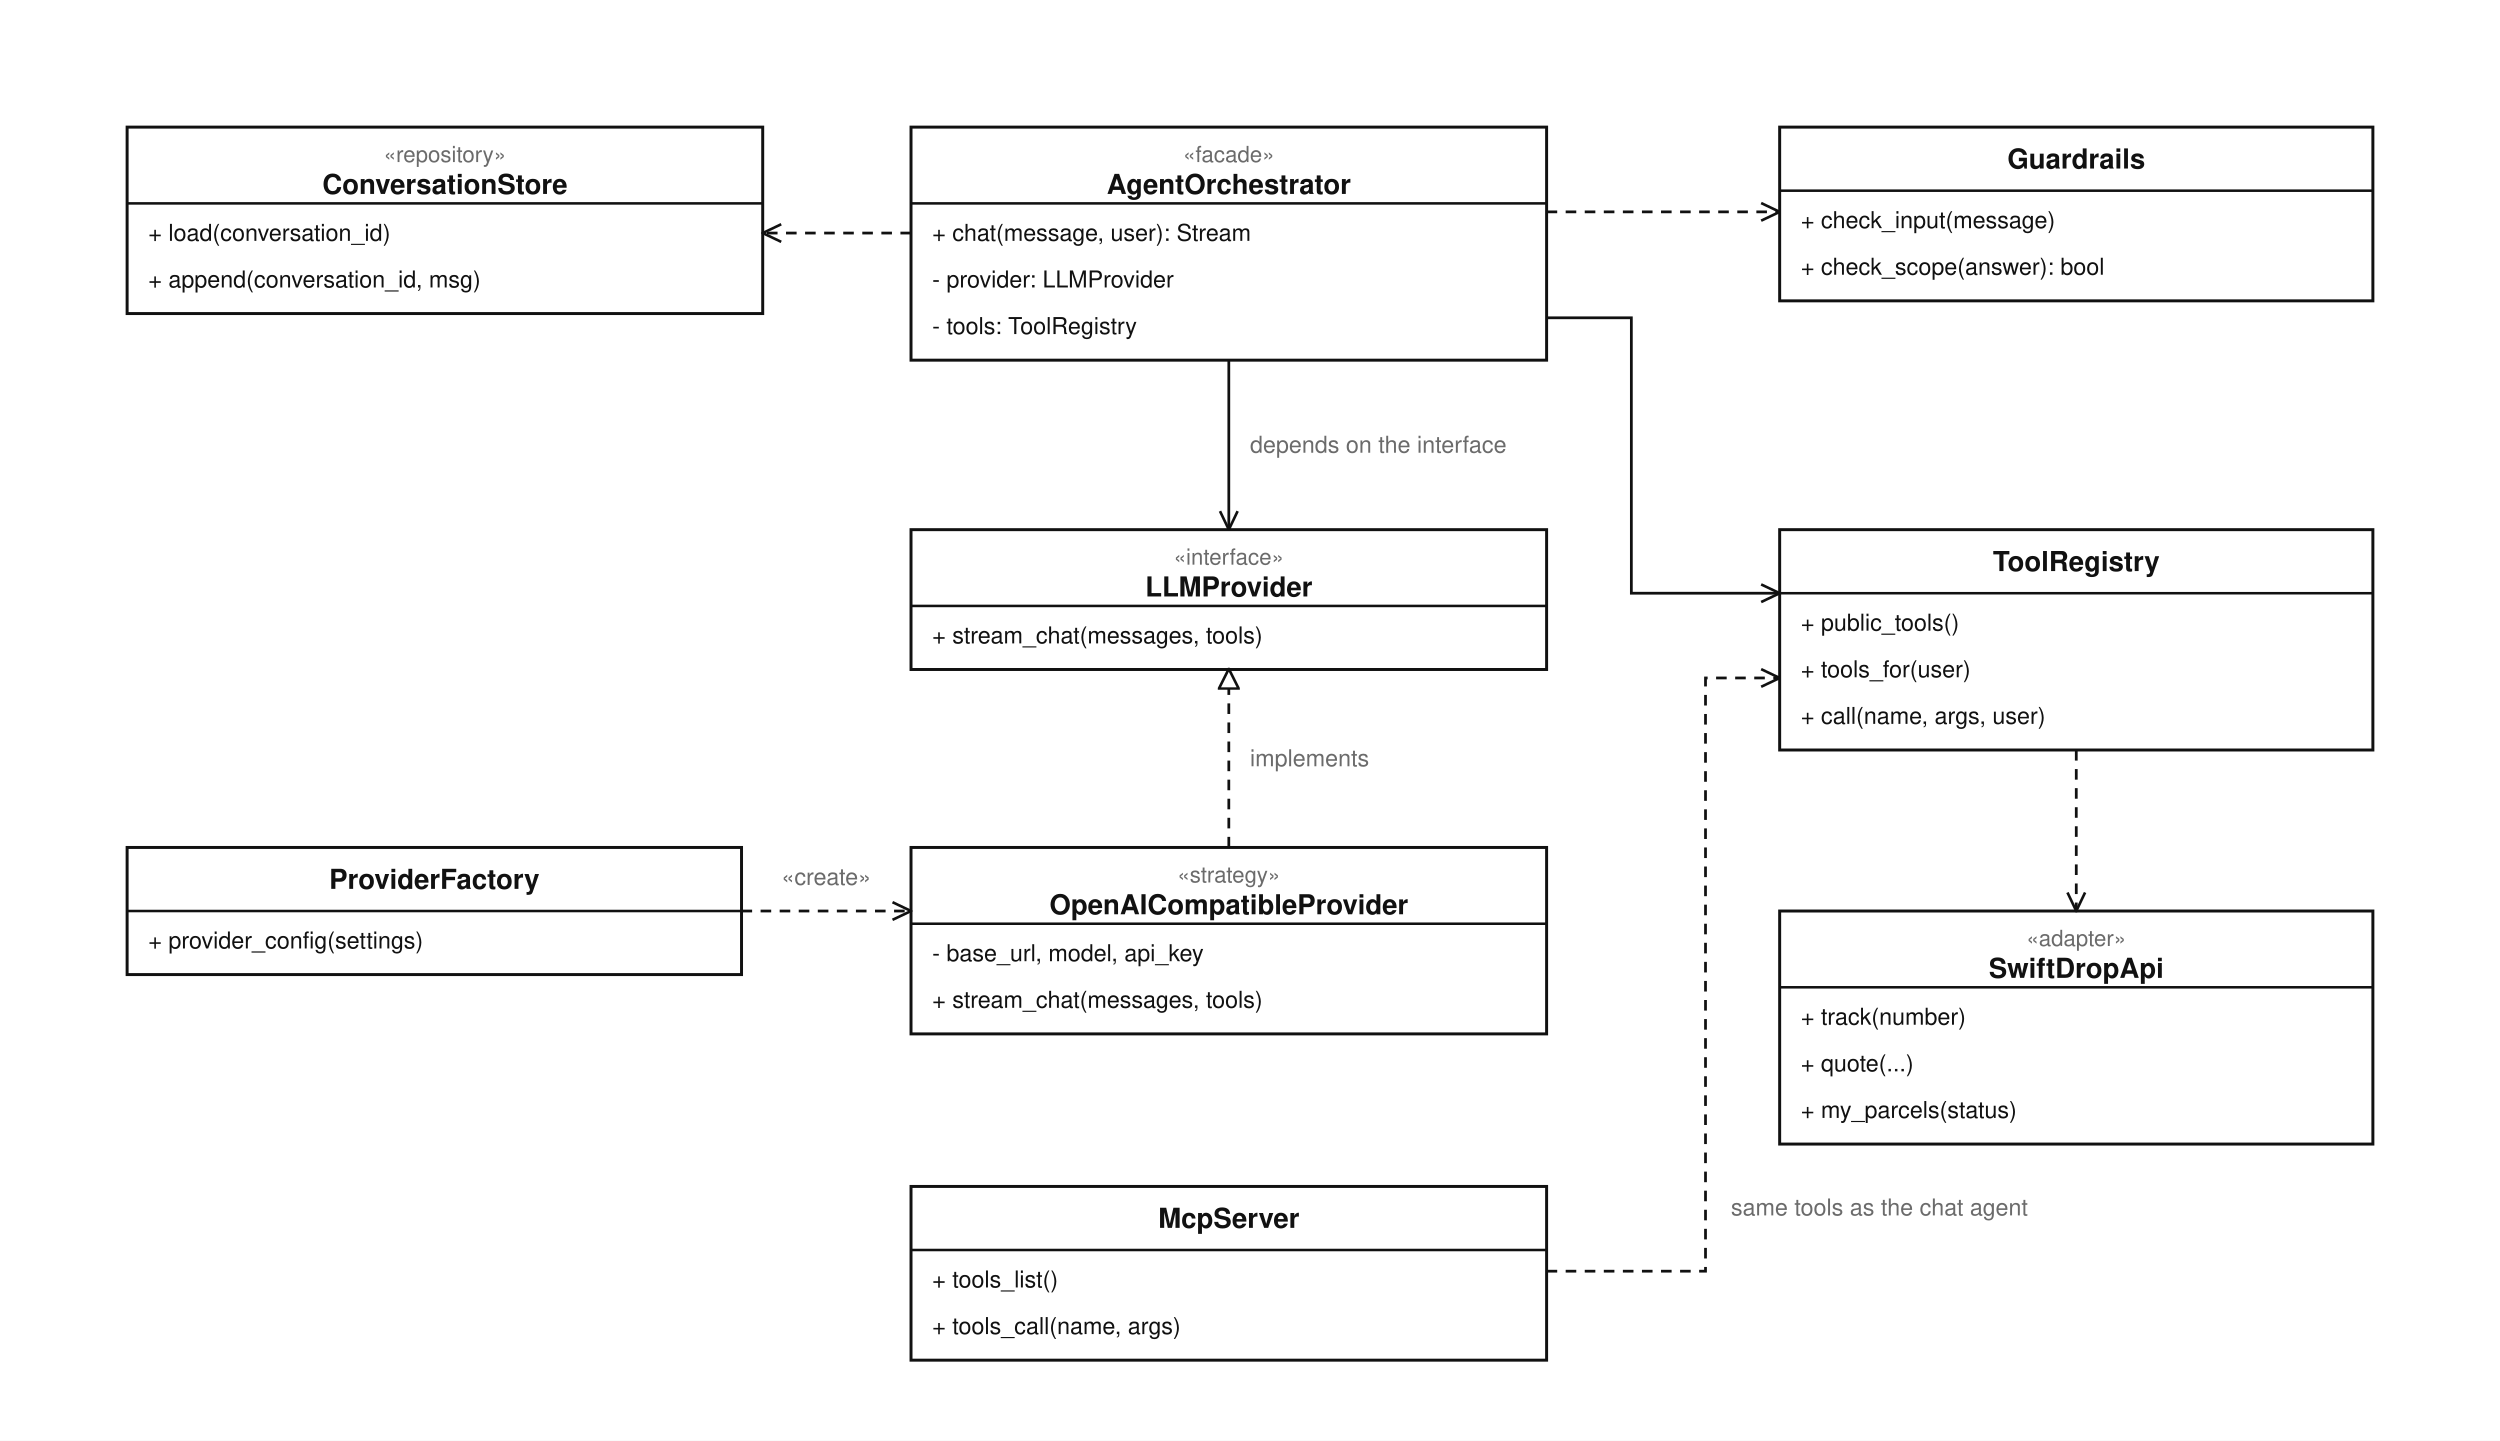
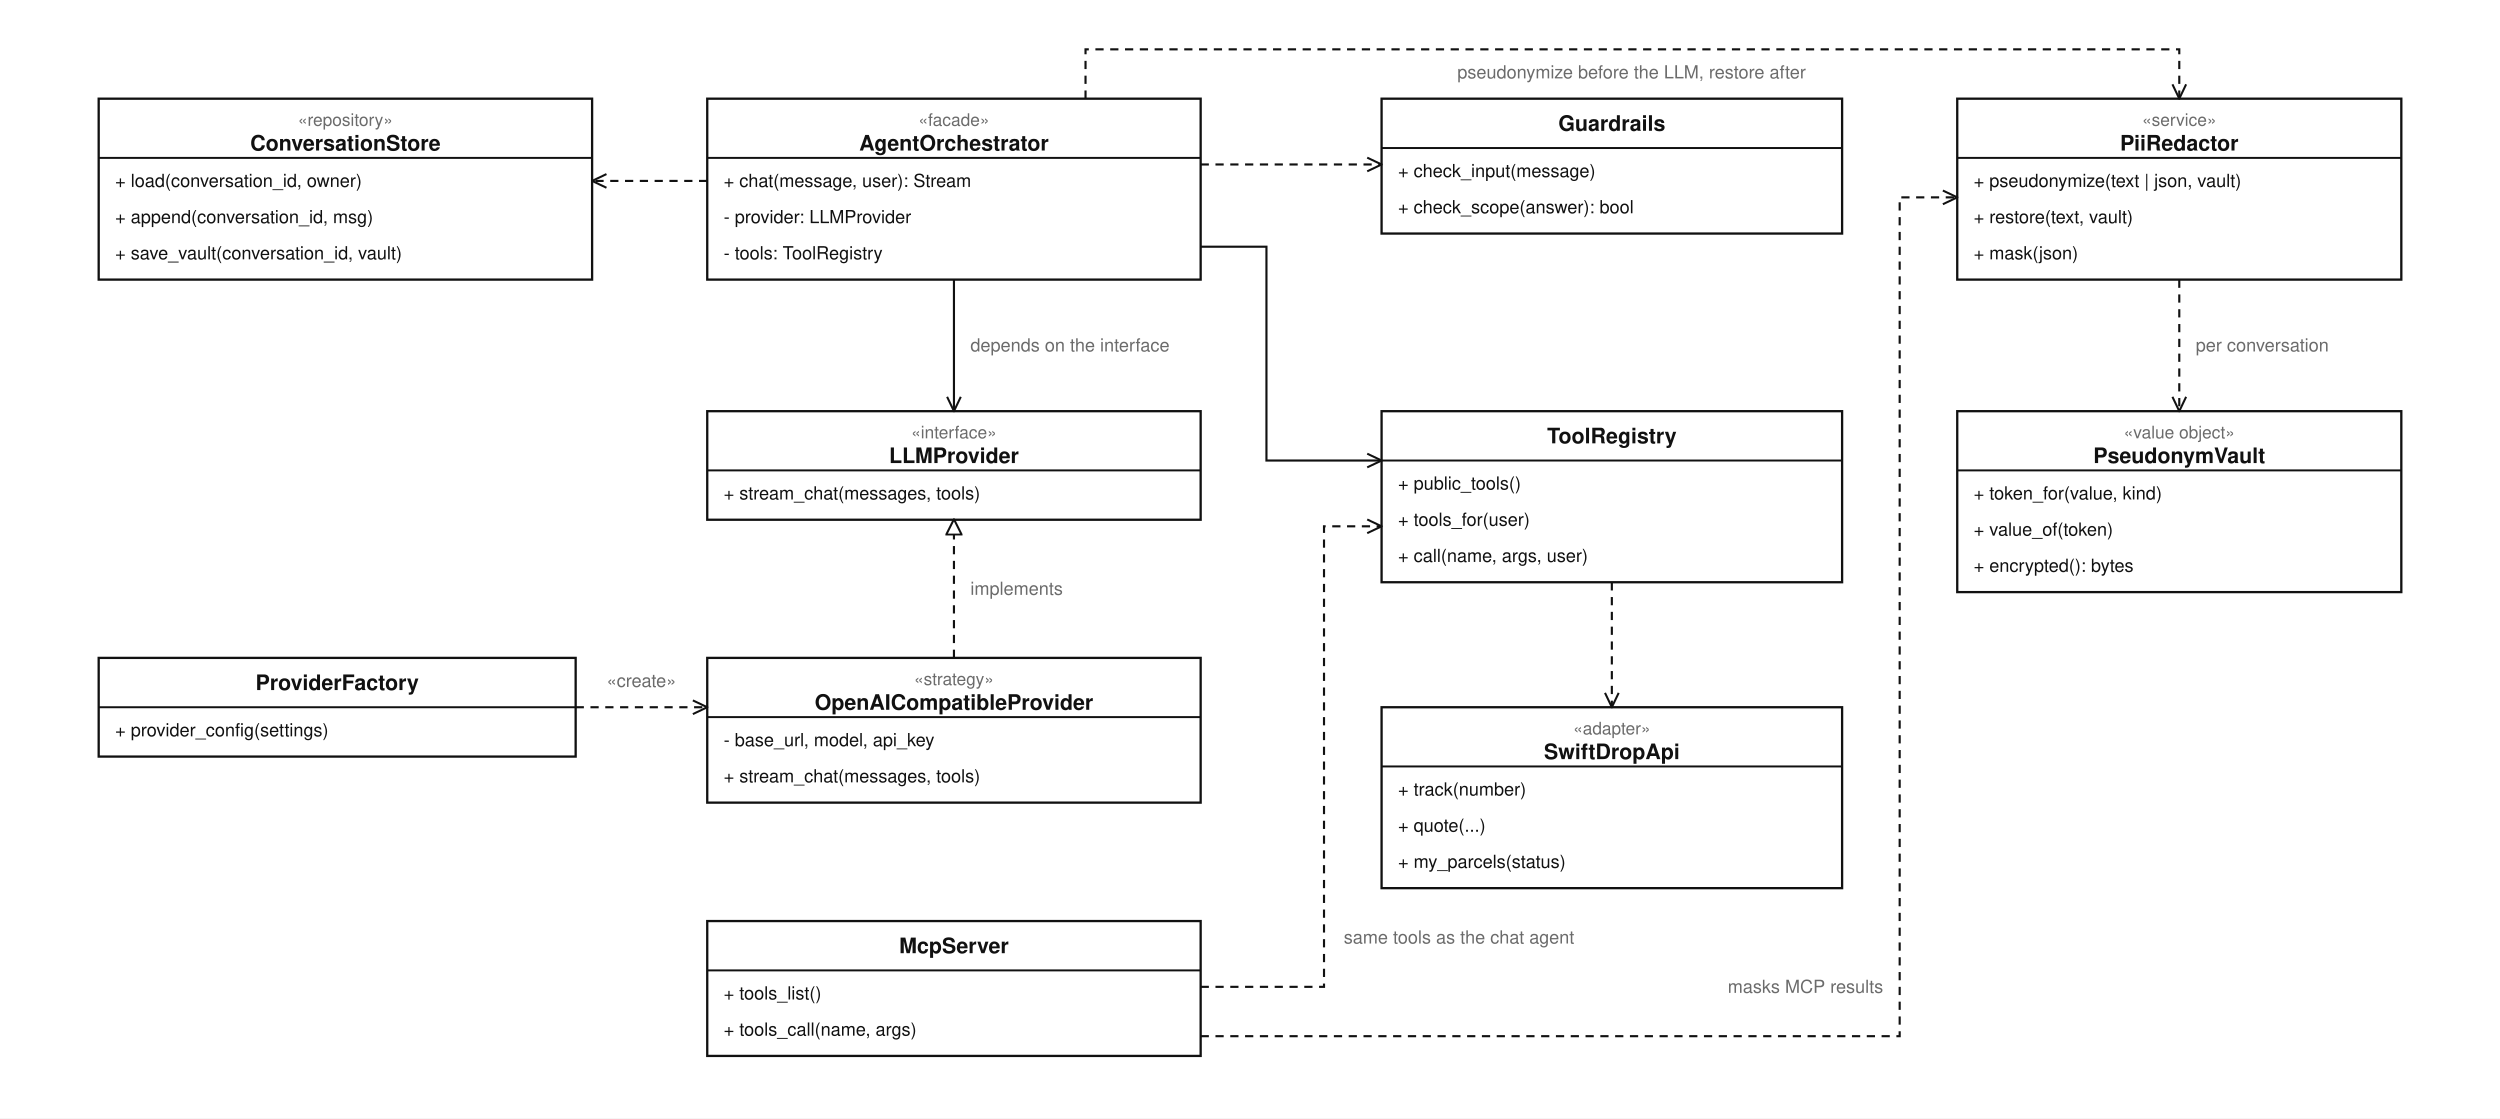
- <svg xmlns="http://www.w3.org/2000/svg" viewBox="0 0 1180 680" width="1180" height="680" role="img" aria-label="Design patterns in the AI assistant">
+ <svg xmlns="http://www.w3.org/2000/svg" viewBox="0 0 1520 680" width="1520" height="680" role="img" aria-label="Design patterns in the AI assistant">
  <defs>
    <marker id="a" viewBox="0 0 10 10" refX="9.2" refY="5" markerWidth="7" markerHeight="7" orient="auto-start-reverse">
      <path d="M0 0 L10 5 L0 10 z" fill="#111111" />
    </marker>
    <marker id="o" viewBox="0 0 10 10" refX="9.2" refY="5" markerWidth="8" markerHeight="8" orient="auto-start-reverse">
      <path d="M0.5 0.5 L9.5 5 L0.5 9.5 z" fill="#ffffff" stroke="#111111" stroke-width="1.2" />
    </marker>
    <marker id="v" viewBox="0 0 10 10" refX="9.4" refY="5" markerWidth="8" markerHeight="8" orient="auto-start-reverse">
      <path d="M1 1 L9.4 5 L1 9" fill="none" stroke="#111111" stroke-width="1.2" />
    </marker>
    <marker id="one" viewBox="0 0 16 16" refX="16" refY="8" markerWidth="16" markerHeight="16" markerUnits="userSpaceOnUse" orient="auto-start-reverse">
      <path d="M8 2 V14 M12 2 V14" fill="none" stroke="#111111" stroke-width="1.3" />
    </marker>
    <marker id="many" viewBox="0 0 16 16" refX="16" refY="8" markerWidth="16" markerHeight="16" markerUnits="userSpaceOnUse" orient="auto-start-reverse">
      <path d="M8 8 L16 1 M8 8 L16 8 M8 8 L16 15" fill="none" stroke="#111111" stroke-width="1.3" />
      <circle cx="4" cy="8" r="3" fill="#ffffff" stroke="#111111" stroke-width="1.3" />
    </marker>
+     <marker id="zeroone" viewBox="0 0 16 16" refX="16" refY="8" markerWidth="16" markerHeight="16" markerUnits="userSpaceOnUse" orient="auto-start-reverse">
+       <path d="M12 2 V14" fill="none" stroke="#111111" stroke-width="1.3" />
+       <circle cx="5" cy="8" r="3" fill="#ffffff" stroke="#111111" stroke-width="1.3" />
+     </marker>
+     <marker id="od" viewBox="0 0 22 12" refX="21.5" refY="6" markerWidth="22" markerHeight="12" markerUnits="userSpaceOnUse" orient="auto-start-reverse">
+       <path d="M0.5 6 L11 0.7 L21.5 6 L11 11.3 z" fill="#ffffff" stroke="#111111" stroke-width="1.2" />
+     </marker>
+     <marker id="fd" viewBox="0 0 22 12" refX="21.5" refY="6" markerWidth="22" markerHeight="12" markerUnits="userSpaceOnUse" orient="auto-start-reverse">
+       <path d="M0.5 6 L11 0.7 L21.5 6 L11 11.3 z" fill="#111111" stroke="#111111" stroke-width="1.2" />
+     </marker>
  </defs>
-   <rect width="1180" height="680" fill="#ffffff" />
-   <rect x="60" y="60" width="300" height="88" fill="#ffffff" stroke="#111111" stroke-width="1.4" />
+   <rect width="1520" height="680" fill="#ffffff" />
+   <rect x="60" y="60" width="300" height="110" fill="#ffffff" stroke="#111111" stroke-width="1.4" />
  <text x="210.0" y="73.0" font-size="10.5" font-weight="400" fill="#6b6b6b" text-anchor="middle" dominant-baseline="middle" font-family="Segoe UI, Helvetica Neue, Helvetica, Arial, sans-serif">«repository»</text>
  <text x="210.0" y="87.0" font-size="13" font-weight="700" fill="#111111" text-anchor="middle" dominant-baseline="middle" font-family="Segoe UI, Helvetica Neue, Helvetica, Arial, sans-serif">ConversationStore</text>
  <line x1="60" y1="96" x2="360" y2="96" stroke="#111111" stroke-width="1.2" />
-   <text x="70.0" y="110.0" font-size="11" font-weight="400" fill="#111111" text-anchor="start" dominant-baseline="middle" font-family="Segoe UI, Helvetica Neue, Helvetica, Arial, sans-serif">+ load(conversation_id)</text>
+   <text x="70.0" y="110.0" font-size="11" font-weight="400" fill="#111111" text-anchor="start" dominant-baseline="middle" font-family="Segoe UI, Helvetica Neue, Helvetica, Arial, sans-serif">+ load(conversation_id, owner)</text>
  <text x="70.0" y="132.0" font-size="11" font-weight="400" fill="#111111" text-anchor="start" dominant-baseline="middle" font-family="Segoe UI, Helvetica Neue, Helvetica, Arial, sans-serif">+ append(conversation_id, msg)</text>
+   <text x="70.0" y="154.0" font-size="11" font-weight="400" fill="#111111" text-anchor="start" dominant-baseline="middle" font-family="Segoe UI, Helvetica Neue, Helvetica, Arial, sans-serif">+ save_vault(conversation_id, vault)</text>
  <rect x="60" y="400" width="290" height="60" fill="#ffffff" stroke="#111111" stroke-width="1.4" />
  <text x="205.0" y="415.0" font-size="13" font-weight="700" fill="#111111" text-anchor="middle" dominant-baseline="middle" font-family="Segoe UI, Helvetica Neue, Helvetica, Arial, sans-serif">ProviderFactory</text>
  <line x1="60" y1="430" x2="350" y2="430" stroke="#111111" stroke-width="1.2" />
  <text x="70.0" y="444.0" font-size="11" font-weight="400" fill="#111111" text-anchor="start" dominant-baseline="middle" font-family="Segoe UI, Helvetica Neue, Helvetica, Arial, sans-serif">+ provider_config(settings)</text>
  <rect x="430" y="60" width="300" height="110" fill="#ffffff" stroke="#111111" stroke-width="1.4" />
  <text x="580.0" y="73.0" font-size="10.5" font-weight="400" fill="#6b6b6b" text-anchor="middle" dominant-baseline="middle" font-family="Segoe UI, Helvetica Neue, Helvetica, Arial, sans-serif">«facade»</text>
  <text x="580.0" y="87.0" font-size="13" font-weight="700" fill="#111111" text-anchor="middle" dominant-baseline="middle" font-family="Segoe UI, Helvetica Neue, Helvetica, Arial, sans-serif">AgentOrchestrator</text>
  <line x1="430" y1="96" x2="730" y2="96" stroke="#111111" stroke-width="1.2" />
  <text x="440.0" y="110.0" font-size="11" font-weight="400" fill="#111111" text-anchor="start" dominant-baseline="middle" font-family="Segoe UI, Helvetica Neue, Helvetica, Arial, sans-serif">+ chat(message, user): Stream</text>
  <text x="440.0" y="132.0" font-size="11" font-weight="400" fill="#111111" text-anchor="start" dominant-baseline="middle" font-family="Segoe UI, Helvetica Neue, Helvetica, Arial, sans-serif">- provider: LLMProvider</text>
  <text x="440.0" y="154.0" font-size="11" font-weight="400" fill="#111111" text-anchor="start" dominant-baseline="middle" font-family="Segoe UI, Helvetica Neue, Helvetica, Arial, sans-serif">- tools: ToolRegistry</text>
  <rect x="430" y="250" width="300" height="66" fill="#ffffff" stroke="#111111" stroke-width="1.4" />
  <text x="580.0" y="263.0" font-size="10.5" font-weight="400" fill="#6b6b6b" text-anchor="middle" dominant-baseline="middle" font-family="Segoe UI, Helvetica Neue, Helvetica, Arial, sans-serif">«interface»</text>
  <text x="580.0" y="277.0" font-size="13" font-weight="700" fill="#111111" text-anchor="middle" dominant-baseline="middle" font-family="Segoe UI, Helvetica Neue, Helvetica, Arial, sans-serif">LLMProvider</text>
  <line x1="430" y1="286" x2="730" y2="286" stroke="#111111" stroke-width="1.2" />
  <text x="440.0" y="300.0" font-size="11" font-weight="400" fill="#111111" text-anchor="start" dominant-baseline="middle" font-family="Segoe UI, Helvetica Neue, Helvetica, Arial, sans-serif">+ stream_chat(messages, tools)</text>
  <rect x="430" y="400" width="300" height="88" fill="#ffffff" stroke="#111111" stroke-width="1.4" />
  <text x="580.0" y="413.0" font-size="10.5" font-weight="400" fill="#6b6b6b" text-anchor="middle" dominant-baseline="middle" font-family="Segoe UI, Helvetica Neue, Helvetica, Arial, sans-serif">«strategy»</text>
  <text x="580.0" y="427.0" font-size="13" font-weight="700" fill="#111111" text-anchor="middle" dominant-baseline="middle" font-family="Segoe UI, Helvetica Neue, Helvetica, Arial, sans-serif">OpenAICompatibleProvider</text>
  <line x1="430" y1="436" x2="730" y2="436" stroke="#111111" stroke-width="1.2" />
  <text x="440.0" y="450.0" font-size="11" font-weight="400" fill="#111111" text-anchor="start" dominant-baseline="middle" font-family="Segoe UI, Helvetica Neue, Helvetica, Arial, sans-serif">- base_url, model, api_key</text>
  <text x="440.0" y="472.0" font-size="11" font-weight="400" fill="#111111" text-anchor="start" dominant-baseline="middle" font-family="Segoe UI, Helvetica Neue, Helvetica, Arial, sans-serif">+ stream_chat(messages, tools)</text>
  <rect x="430" y="560" width="300" height="82" fill="#ffffff" stroke="#111111" stroke-width="1.4" />
  <text x="580.0" y="575.0" font-size="13" font-weight="700" fill="#111111" text-anchor="middle" dominant-baseline="middle" font-family="Segoe UI, Helvetica Neue, Helvetica, Arial, sans-serif">McpServer</text>
  <line x1="430" y1="590" x2="730" y2="590" stroke="#111111" stroke-width="1.2" />
  <text x="440.0" y="604.0" font-size="11" font-weight="400" fill="#111111" text-anchor="start" dominant-baseline="middle" font-family="Segoe UI, Helvetica Neue, Helvetica, Arial, sans-serif">+ tools_list()</text>
  <text x="440.0" y="626.0" font-size="11" font-weight="400" fill="#111111" text-anchor="start" dominant-baseline="middle" font-family="Segoe UI, Helvetica Neue, Helvetica, Arial, sans-serif">+ tools_call(name, args)</text>
  <rect x="840" y="60" width="280" height="82" fill="#ffffff" stroke="#111111" stroke-width="1.4" />
  <text x="980.0" y="75.0" font-size="13" font-weight="700" fill="#111111" text-anchor="middle" dominant-baseline="middle" font-family="Segoe UI, Helvetica Neue, Helvetica, Arial, sans-serif">Guardrails</text>
  <line x1="840" y1="90" x2="1120" y2="90" stroke="#111111" stroke-width="1.2" />
  <text x="850.0" y="104.0" font-size="11" font-weight="400" fill="#111111" text-anchor="start" dominant-baseline="middle" font-family="Segoe UI, Helvetica Neue, Helvetica, Arial, sans-serif">+ check_input(message)</text>
  <text x="850.0" y="126.0" font-size="11" font-weight="400" fill="#111111" text-anchor="start" dominant-baseline="middle" font-family="Segoe UI, Helvetica Neue, Helvetica, Arial, sans-serif">+ check_scope(answer): bool</text>
  <rect x="840" y="250" width="280" height="104" fill="#ffffff" stroke="#111111" stroke-width="1.4" />
  <text x="980.0" y="265.0" font-size="13" font-weight="700" fill="#111111" text-anchor="middle" dominant-baseline="middle" font-family="Segoe UI, Helvetica Neue, Helvetica, Arial, sans-serif">ToolRegistry</text>
  <line x1="840" y1="280" x2="1120" y2="280" stroke="#111111" stroke-width="1.2" />
  <text x="850.0" y="294.0" font-size="11" font-weight="400" fill="#111111" text-anchor="start" dominant-baseline="middle" font-family="Segoe UI, Helvetica Neue, Helvetica, Arial, sans-serif">+ public_tools()</text>
  <text x="850.0" y="316.0" font-size="11" font-weight="400" fill="#111111" text-anchor="start" dominant-baseline="middle" font-family="Segoe UI, Helvetica Neue, Helvetica, Arial, sans-serif">+ tools_for(user)</text>
  <text x="850.0" y="338.0" font-size="11" font-weight="400" fill="#111111" text-anchor="start" dominant-baseline="middle" font-family="Segoe UI, Helvetica Neue, Helvetica, Arial, sans-serif">+ call(name, args, user)</text>
  <rect x="840" y="430" width="280" height="110" fill="#ffffff" stroke="#111111" stroke-width="1.4" />
  <text x="980.0" y="443.0" font-size="10.5" font-weight="400" fill="#6b6b6b" text-anchor="middle" dominant-baseline="middle" font-family="Segoe UI, Helvetica Neue, Helvetica, Arial, sans-serif">«adapter»</text>
  <text x="980.0" y="457.0" font-size="13" font-weight="700" fill="#111111" text-anchor="middle" dominant-baseline="middle" font-family="Segoe UI, Helvetica Neue, Helvetica, Arial, sans-serif">SwiftDropApi</text>
  <line x1="840" y1="466" x2="1120" y2="466" stroke="#111111" stroke-width="1.2" />
  <text x="850.0" y="480.0" font-size="11" font-weight="400" fill="#111111" text-anchor="start" dominant-baseline="middle" font-family="Segoe UI, Helvetica Neue, Helvetica, Arial, sans-serif">+ track(number)</text>
  <text x="850.0" y="502.0" font-size="11" font-weight="400" fill="#111111" text-anchor="start" dominant-baseline="middle" font-family="Segoe UI, Helvetica Neue, Helvetica, Arial, sans-serif">+ quote(...)</text>
  <text x="850.0" y="524.0" font-size="11" font-weight="400" fill="#111111" text-anchor="start" dominant-baseline="middle" font-family="Segoe UI, Helvetica Neue, Helvetica, Arial, sans-serif">+ my_parcels(status)</text>
+   <rect x="1190" y="60" width="270" height="110" fill="#ffffff" stroke="#111111" stroke-width="1.4" />
+   <text x="1325.0" y="73.0" font-size="10.5" font-weight="400" fill="#6b6b6b" text-anchor="middle" dominant-baseline="middle" font-family="Segoe UI, Helvetica Neue, Helvetica, Arial, sans-serif">«service»</text>
+   <text x="1325.0" y="87.0" font-size="13" font-weight="700" fill="#111111" text-anchor="middle" dominant-baseline="middle" font-family="Segoe UI, Helvetica Neue, Helvetica, Arial, sans-serif">PiiRedactor</text>
+   <line x1="1190" y1="96" x2="1460" y2="96" stroke="#111111" stroke-width="1.2" />
+   <text x="1200.0" y="110.0" font-size="11" font-weight="400" fill="#111111" text-anchor="start" dominant-baseline="middle" font-family="Segoe UI, Helvetica Neue, Helvetica, Arial, sans-serif">+ pseudonymize(text | json, vault)</text>
+   <text x="1200.0" y="132.0" font-size="11" font-weight="400" fill="#111111" text-anchor="start" dominant-baseline="middle" font-family="Segoe UI, Helvetica Neue, Helvetica, Arial, sans-serif">+ restore(text, vault)</text>
+   <text x="1200.0" y="154.0" font-size="11" font-weight="400" fill="#111111" text-anchor="start" dominant-baseline="middle" font-family="Segoe UI, Helvetica Neue, Helvetica, Arial, sans-serif">+ mask(json)</text>
+   <rect x="1190" y="250" width="270" height="110" fill="#ffffff" stroke="#111111" stroke-width="1.4" />
+   <text x="1325.0" y="263.0" font-size="10.5" font-weight="400" fill="#6b6b6b" text-anchor="middle" dominant-baseline="middle" font-family="Segoe UI, Helvetica Neue, Helvetica, Arial, sans-serif">«value object»</text>
+   <text x="1325.0" y="277.0" font-size="13" font-weight="700" fill="#111111" text-anchor="middle" dominant-baseline="middle" font-family="Segoe UI, Helvetica Neue, Helvetica, Arial, sans-serif">PseudonymVault</text>
+   <line x1="1190" y1="286" x2="1460" y2="286" stroke="#111111" stroke-width="1.2" />
+   <text x="1200.0" y="300.0" font-size="11" font-weight="400" fill="#111111" text-anchor="start" dominant-baseline="middle" font-family="Segoe UI, Helvetica Neue, Helvetica, Arial, sans-serif">+ token_for(value, kind)</text>
+   <text x="1200.0" y="322.0" font-size="11" font-weight="400" fill="#111111" text-anchor="start" dominant-baseline="middle" font-family="Segoe UI, Helvetica Neue, Helvetica, Arial, sans-serif">+ value_of(token)</text>
+   <text x="1200.0" y="344.0" font-size="11" font-weight="400" fill="#111111" text-anchor="start" dominant-baseline="middle" font-family="Segoe UI, Helvetica Neue, Helvetica, Arial, sans-serif">+ encrypted(): bytes</text>
  <path d="M430.0 110.0 L360.0 110.0" fill="none" stroke="#111111" stroke-width="1.3" stroke-dasharray="5 4" marker-end="url(#v)" />
  <path d="M730.0 100.0 L840.0 100.0" fill="none" stroke="#111111" stroke-width="1.3" stroke-dasharray="5 4" marker-end="url(#v)" />
  <path d="M580.0 170.0 L580.0 250.0" fill="none" stroke="#111111" stroke-width="1.3" marker-end="url(#v)" />
  <rect x="584.0" y="199.6" width="149.3" height="20.9" fill="#ffffff" />
  <text x="590.0" y="210.0" font-size="11" font-weight="400" fill="#6b6b6b" text-anchor="start" dominant-baseline="middle" font-family="Segoe UI, Helvetica Neue, Helvetica, Arial, sans-serif">depends on the interface</text>
  <path d="M580.0 400.0 L580.0 316.0" fill="none" stroke="#111111" stroke-width="1.3" stroke-dasharray="5 4" marker-end="url(#o)" />
  <rect x="584.0" y="347.6" width="69.2" height="20.9" fill="#ffffff" />
  <text x="590.0" y="358.0" font-size="11" font-weight="400" fill="#6b6b6b" text-anchor="start" dominant-baseline="middle" font-family="Segoe UI, Helvetica Neue, Helvetica, Arial, sans-serif">implements</text>
  <path d="M350.0 430.0 L430.0 430.0" fill="none" stroke="#111111" stroke-width="1.3" stroke-dasharray="5 4" marker-end="url(#v)" />
  <rect x="361.1" y="403.6" width="57.8" height="20.9" fill="#ffffff" />
  <text x="390.0" y="414.0" font-size="11" font-weight="400" fill="#6b6b6b" text-anchor="middle" dominant-baseline="middle" font-family="Segoe UI, Helvetica Neue, Helvetica, Arial, sans-serif">«create»</text>
  <path d="M730.0 150.0 L770.0 150.0 L770.0 280.0 L840.0 280.0" fill="none" stroke="#111111" stroke-width="1.3" marker-end="url(#v)" />
  <path d="M980.0 354.0 L980.0 430.0" fill="none" stroke="#111111" stroke-width="1.3" stroke-dasharray="5 4" marker-end="url(#v)" />
  <path d="M730.0 600.0 L805.0 600.0 L805.0 320.0 L840.0 320.0" fill="none" stroke="#111111" stroke-width="1.3" stroke-dasharray="5 4" marker-end="url(#v)" />
  <rect x="811.0" y="559.6" width="172.2" height="20.9" fill="#ffffff" />
  <text x="817.0" y="570.0" font-size="11" font-weight="400" fill="#6b6b6b" text-anchor="start" dominant-baseline="middle" font-family="Segoe UI, Helvetica Neue, Helvetica, Arial, sans-serif">same tools as the chat agent</text>
+   <path d="M660.0 60.0 L660.0 30.0 L1325.0 30.0 L1325.0 60.0" fill="none" stroke="#111111" stroke-width="1.3" stroke-dasharray="5 4" marker-end="url(#v)" />
+   <rect x="865.9" y="33.6" width="252.2" height="20.9" fill="#ffffff" />
+   <text x="992.0" y="44.0" font-size="11" font-weight="400" fill="#6b6b6b" text-anchor="middle" dominant-baseline="middle" font-family="Segoe UI, Helvetica Neue, Helvetica, Arial, sans-serif">pseudonymize before the LLM, restore after</text>
+   <path d="M730.0 630.0 L1155.0 630.0 L1155.0 120.0 L1190.0 120.0" fill="none" stroke="#111111" stroke-width="1.3" stroke-dasharray="5 4" marker-end="url(#v)" />
+   <rect x="1041.8" y="589.6" width="109.2" height="20.9" fill="#ffffff" />
+   <text x="1145.0" y="600.0" font-size="11" font-weight="400" fill="#6b6b6b" text-anchor="end" dominant-baseline="middle" font-family="Segoe UI, Helvetica Neue, Helvetica, Arial, sans-serif">masks MCP results</text>
+   <path d="M1325.0 170.0 L1325.0 250.0" fill="none" stroke="#111111" stroke-width="1.3" stroke-dasharray="5 4" marker-end="url(#v)" />
+   <rect x="1329.0" y="199.6" width="103.5" height="20.9" fill="#ffffff" />
+   <text x="1335.0" y="210.0" font-size="11" font-weight="400" fill="#6b6b6b" text-anchor="start" dominant-baseline="middle" font-family="Segoe UI, Helvetica Neue, Helvetica, Arial, sans-serif">per conversation</text>
</svg>
